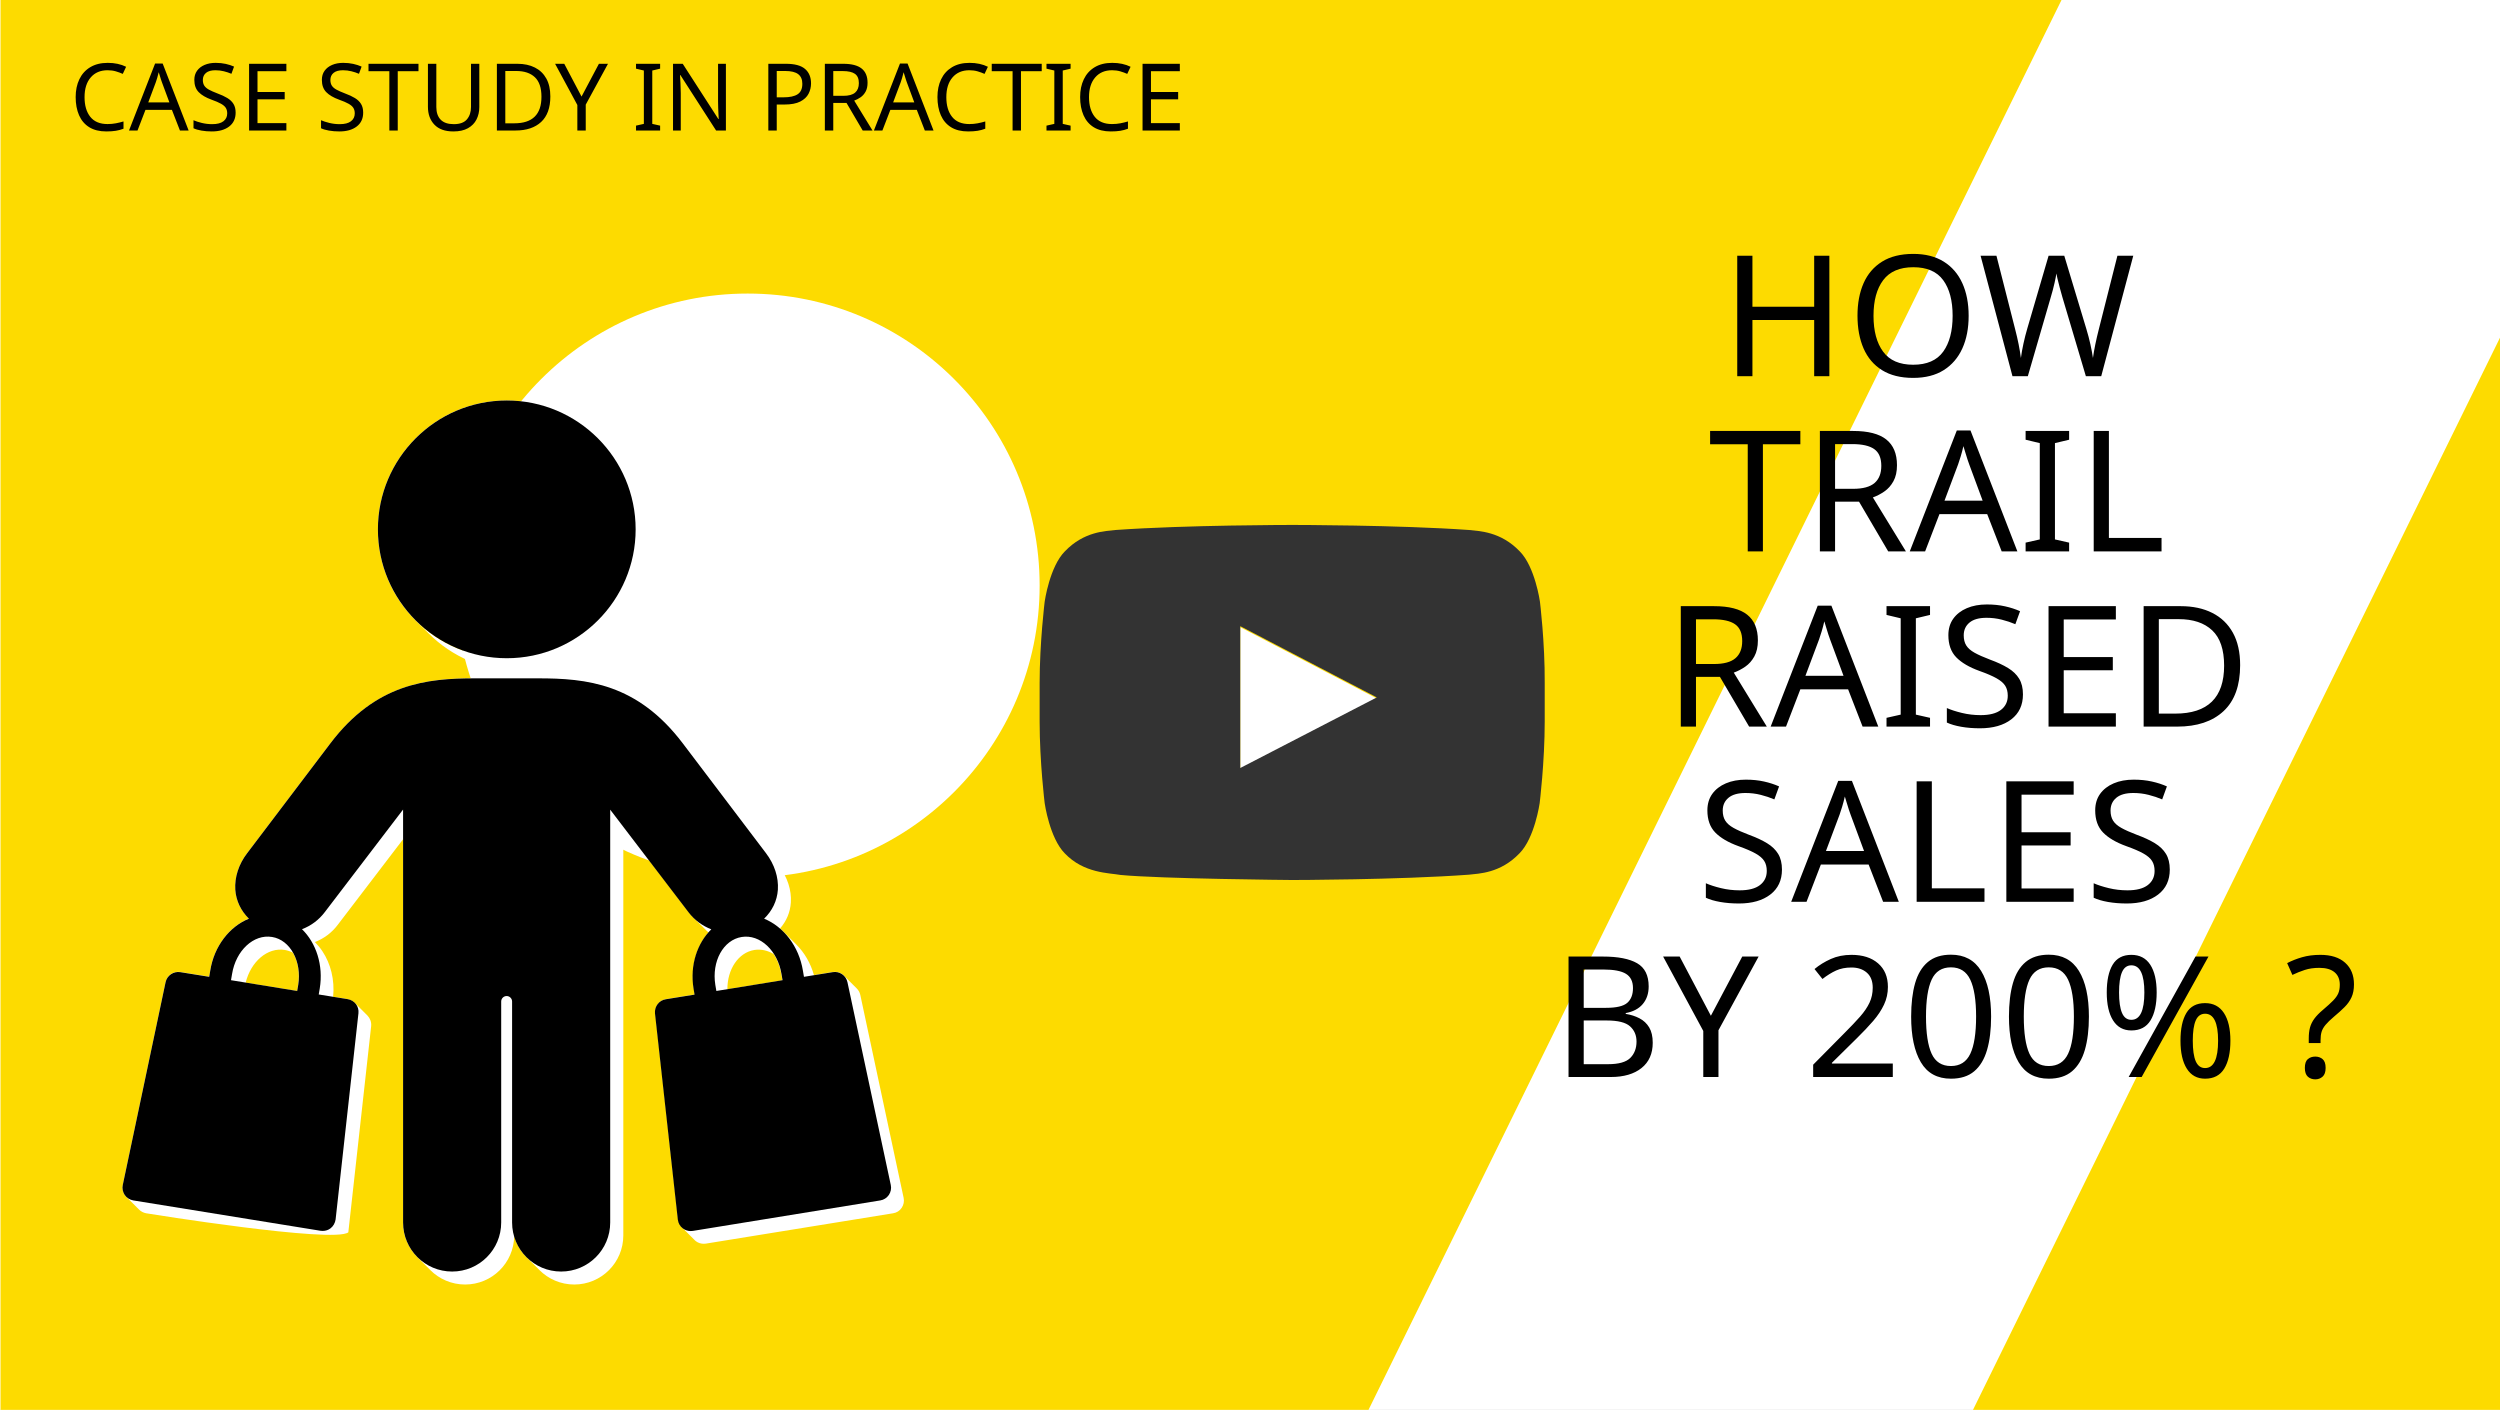
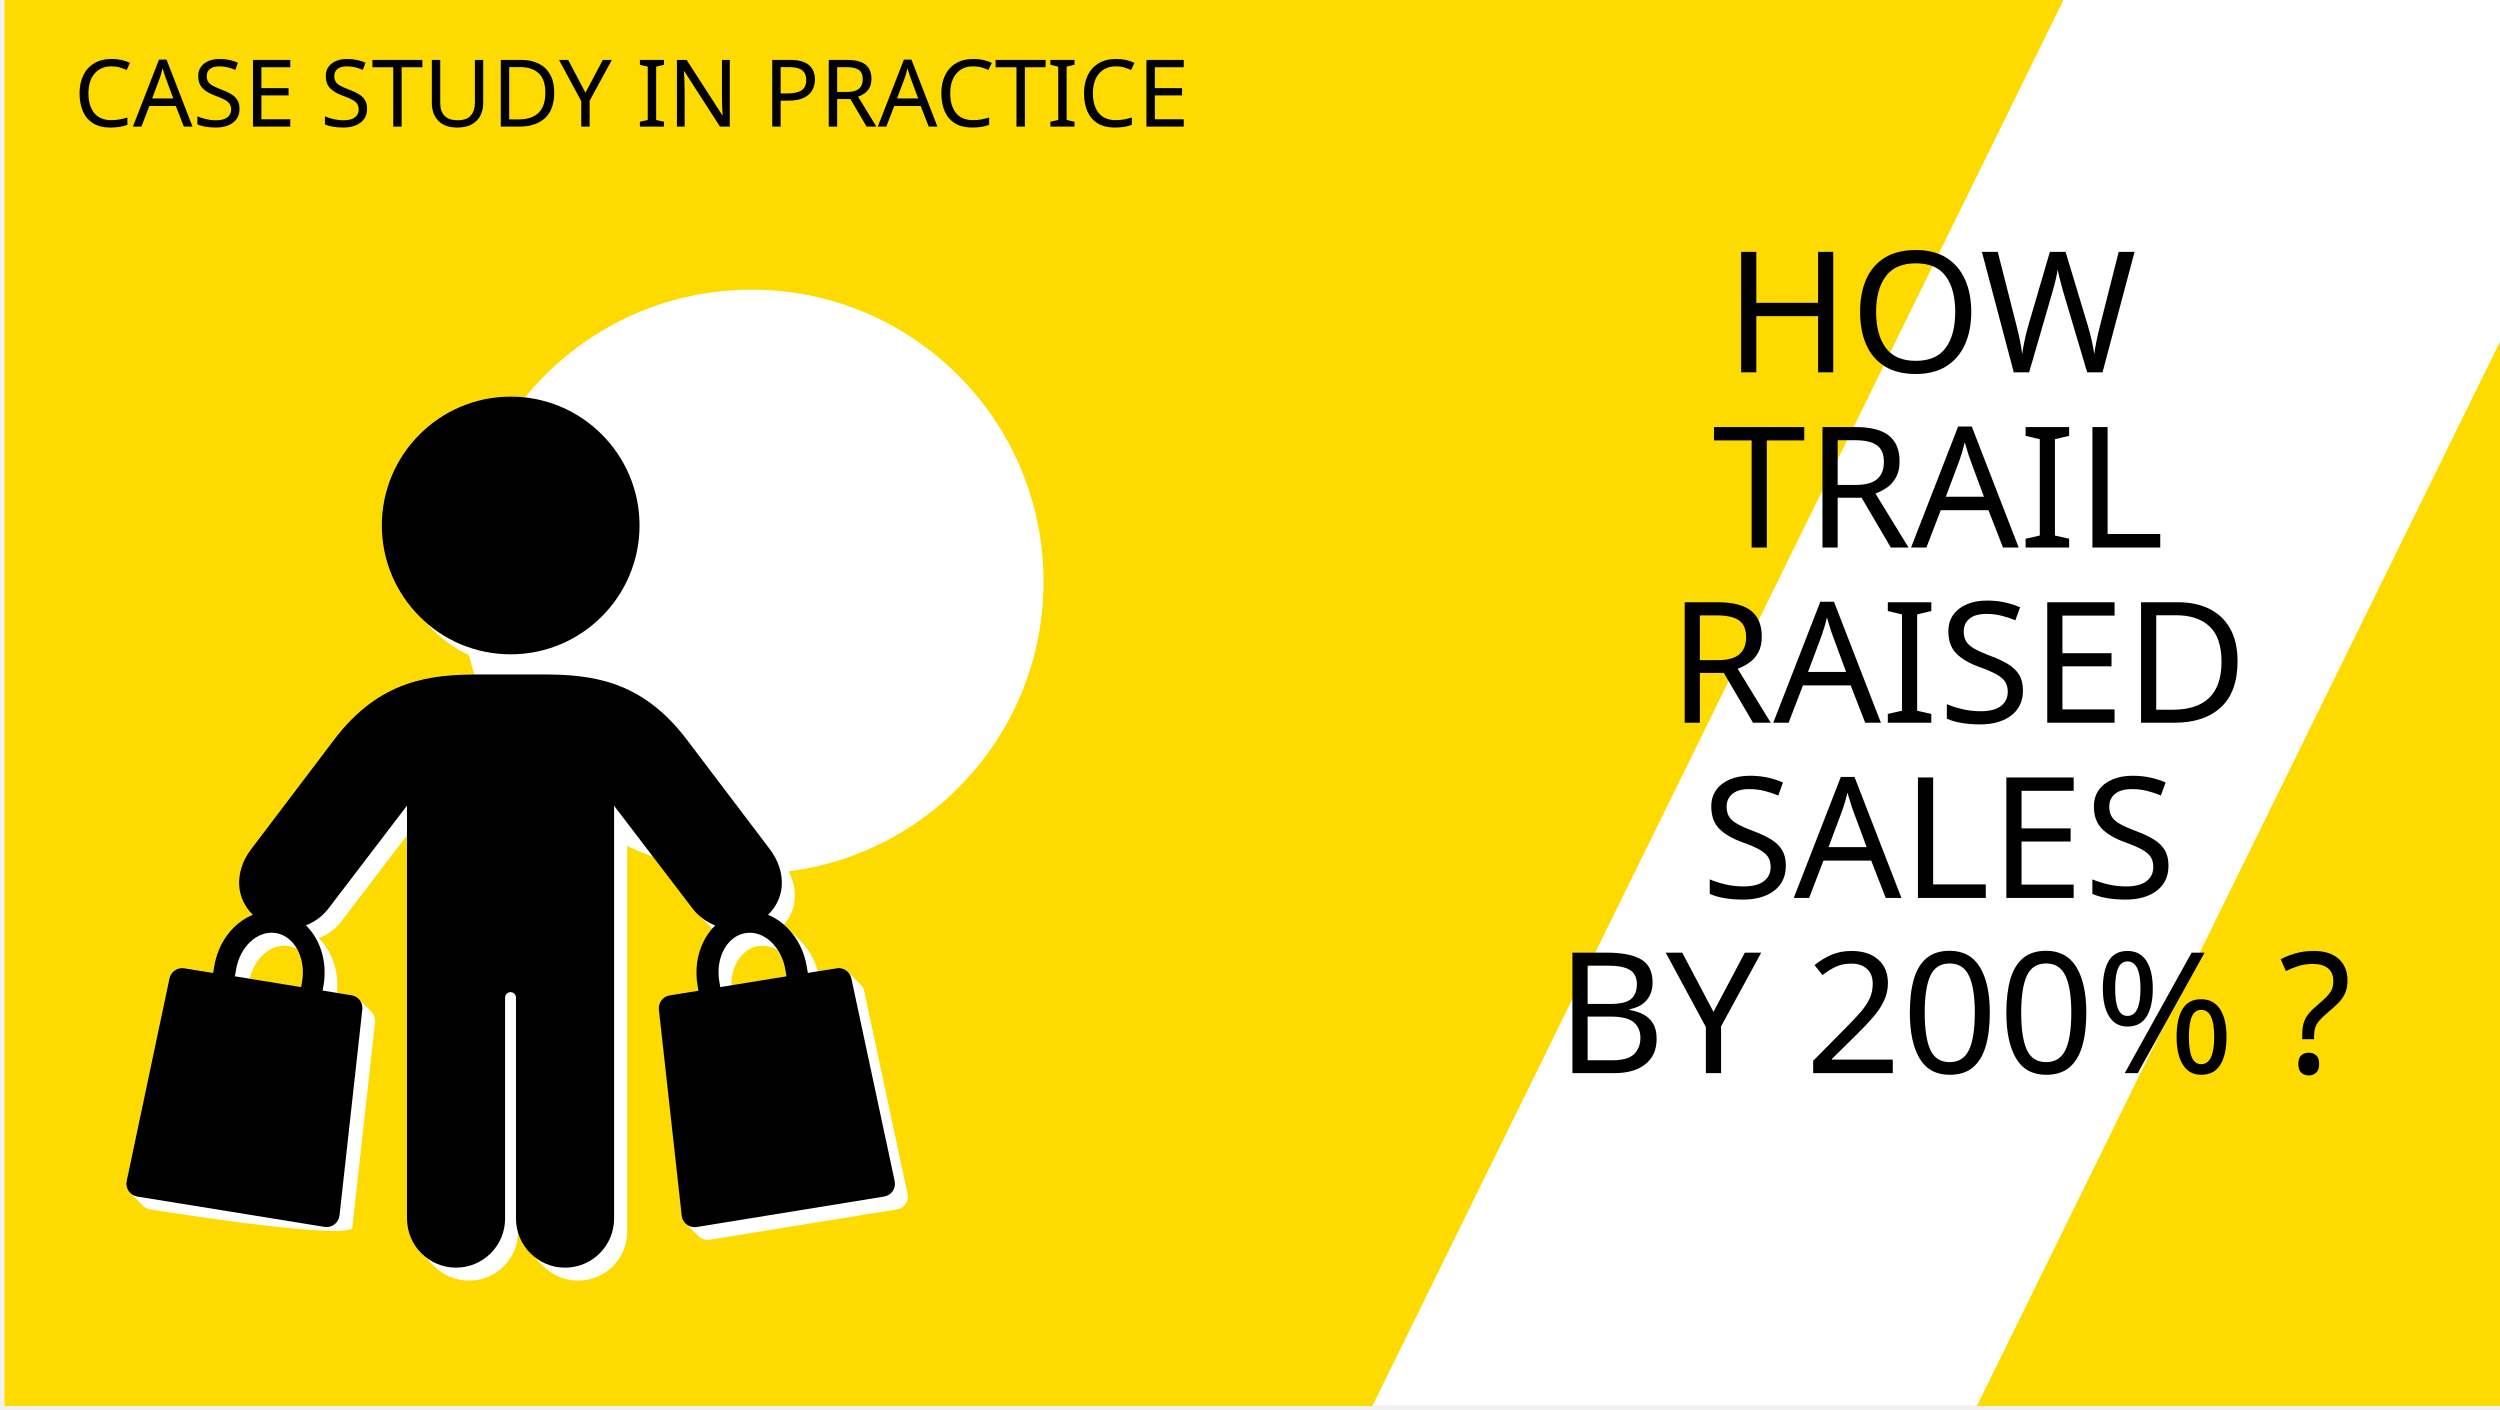
- <svg xmlns="http://www.w3.org/2000/svg" version="1.1" id="Warstwa_1" x="0px" y="0px" viewBox="0 0 1926.4 1086" style="enable-background:new 0 0 1926.4 1086;" xml:space="preserve">
+ <svg xmlns="http://www.w3.org/2000/svg" version="1.1" id="Warstwa_1" x="0px" y="0px" viewBox="3 -3 1926.4 1086" style="enable-background:new 3 -3 1926.4 1086;" xml:space="preserve">
  <style type="text/css">
	.st0{fill:#FFFFFF;}
	.st1{fill:#FDDB00;}
	.st2{font-family:'Lato-Bold';}
	.st3{font-size:130px;}
- 	.st4{letter-spacing:1;}
- 	.st5{display:none;opacity:0.12;fill:#420000;enable-background:new    ;}
- 	.st6{fill:#333333;}
- 	.st7{font-size:72px;}
+ 	.st4{display:none;opacity:0.12;fill:#420000;enable-background:new    ;}
+ 	.st5{font-size:72px;}
</style>
-   <rect id="XMLID_2_" class="st0" width="1926.4" height="1086" />
+   <rect id="XMLID_2_" x="6" y="-6" class="st0" width="1926.4" height="1086" />
  <g id="XMLID_8_">
-     <polygon id="XMLID_9_" class="st1" points="1588.8,-0.6 0.4,-0.6 0.4,1086.4 1054.5,1086.4  " />
-     <polygon id="XMLID_10_" class="st1" points="1520.3,1086.4 1926.4,1086.4 1926.4,260.2  " />
+     <polygon id="XMLID_9_" class="st1" points="1594.8,-6.6 6.4,-6.6 6.4,1080.4 1060.5,1080.4  " />
+     <polygon id="XMLID_10_" class="st1" points="1526.3,1080.4 1932.4,1080.4 1932.4,254.2  " />
  </g>
-   <text id="XMLID_16_" transform="matrix(1 0 0 1 1326.041 289.8954)">
-     <tspan x="0" y="0" class="st2 st3 st4">HOW </tspan>
-     <tspan x="-9.6" y="135" class="st2 st3 st4">TRAIL </tspan>
-     <tspan x="-43.5" y="270" class="st2 st3 st4">RAISED</tspan>
-     <tspan x="-18.2" y="405" class="st2 st3 st4">SALES </tspan>
-     <tspan x="-130" y="540" class="st2 st3 st4">BY 200% ?</tspan>
-   </text>
-   <circle id="XMLID_35_" class="st0" cx="576.1" cy="451.2" r="225" />
-   <path id="XMLID_32_" class="st0" d="M390.5,507.2c-24.9,0-47.7-9.2-65.1-24.3c-1.1-1.3-2.2-2.6-3.3-4L390.5,507.2z M400.4,517.1  c54.9,0,99.3-44.5,99.3-99.3c0-27.4-11.1-52.3-29.1-70.2l-9.8-9.8c0,0-0.1-0.1-0.1-0.1c-18-18-42.8-29.1-70.2-29.1  c-23.8,0-45.7,8.4-62.8,22.4c-22.3,18.2-36.5,45.9-36.5,76.9c0,27.4,11.1,52.3,29.1,70.2c0,0,0.1,0,0.1,0.1l0,0l9.8,9.8  C348.1,506,373,517.1,400.4,517.1z" />
-   <path id="XMLID_28_" class="st0" d="M229,763.6l-39.7-6.4c4-16.2,16.8-27.4,30.2-25.2c2.2,0.4,4.3,1.1,6.2,2.1  c3.9,6.7,5.5,15.6,4,24.9L229,763.6z M602.9,755.4l-42.4,6.9c-0.1-15.3,8.4-28.3,20.8-30.3c5.2-0.8,10.4,0.4,14.9,3.2  c2.9,4.4,4.9,9.7,5.9,15.6L602.9,755.4z M688.2,934.9c2.7-0.4,5.1-1.9,6.6-4.2c1.5-2.2,2.1-5,1.5-7.7l-33.4-156.4  c-0.4-1.9-1.4-3.6-2.7-4.9l-9.9-9.9c-2.2-2.2-5.3-3.3-8.6-2.8l-14.5,2.4c-2.6-9.3-7.4-17.4-13.6-23.6l-9.9-9.9  c-0.9-0.9-1.7-1.7-2.6-2.5c4.9-5.6,7.8-12.4,8.3-19.9c0.6-9.6-2.6-19.5-9.1-28.1l-64.1-84.6c-4.5-5.9-9.1-11.2-13.7-15.8  c0,0-9.9-9.9-9.9-9.9c-31.5-31.5-65.5-34.4-98-34.4h-48.3c-29.3,0-59.9,2.4-88.7,25.9c-7.8,6.4-15.5,14.4-23.1,24.3l-64.1,84.6  c-6.5,8.5-9.7,18.5-9.1,28.1c0.5,8.4,4.2,15.9,10.1,21.8l0.4,0.4c-4,1.6-7.7,3.9-11.2,6.7c-9.4,7.7-16.4,19.4-18.6,33.4l-0.8,4.7  l-22.3-3.6c-2.9-0.5-5.7,0.4-7.9,2.1c-1.7,1.4-2.9,3.3-3.4,5.6L94.6,913.1c-0.6,2.6,0,5.4,1.5,7.7c0.3,0.5,0.7,1,1.2,1.4l9.9,9.9  c1.5,1.5,3.4,2.4,5.4,2.8c1.6,0.3,144.4,23.3,155.8,14.7L286,790.7c0.3-3.1-0.8-6-2.8-8.1l-9.9-9.9c-1.4-1.4-3.3-2.4-5.4-2.8  l-11.2-1.8c1.3-13.1-1.9-25.5-8.2-35c-1.6-2.5-3.5-4.7-5.5-6.8l-0.4-0.4c6.9-2.6,13-7.1,17.6-13.2l50.4-66V942  c0,7.7,2.3,14.9,6.3,20.9c1.4,2.1,3,4.1,4.8,5.9l9.9,9.9c6.8,6.8,16.3,11.1,26.8,11.1c20.7,0,37.5-16.6,37.8-37.2  c1.8,6.2,5.1,11.8,9.6,16.2l0,0l9.9,9.9c6.8,6.8,16.3,11.1,26.8,11.1c20.9,0,37.8-16.9,37.8-37.8V750.4c0-0.1,0-0.2,0-0.3l0-113.3  l50.4,66c1.1,1.5,2.3,2.8,3.5,4.1l9.9,9.9c0.6,0.6,1.2,1.2,1.8,1.7c-9.3,10.7-14,26.5-11.3,43.1l0.8,4.7l-22.2,3.6  c-1.8,0.3-3.4,1-4.7,2.1c-2.5,2.1-4,5.3-3.6,8.8l17.6,158.9c0.3,2.2,1.3,4.3,2.8,5.9l9.9,9.9c0.3,0.3,0.7,0.6,1,0.9  c1.7,1.3,3.9,2,6,2c0.5,0,1,0,1.6-0.1L688.2,934.9z" />
+   <text transform="matrix(1 0 0 1 1332.041 283.8954)" class="st2 st3">HOW </text>
+   <text transform="matrix(1 0 0 1 1322.441 418.8954)" class="st2 st3">TRAIL </text>
+   <text transform="matrix(1 0 0 1 1288.541 553.8954)" class="st2 st3">RAISED</text>
+   <text transform="matrix(1 0 0 1 1313.841 688.8954)" class="st2 st3">SALES </text>
+   <text transform="matrix(1 0 0 1 1202.041 823.8954)" class="st2 st3">BY 200% ?</text>
+   <circle id="XMLID_35_" class="st0" cx="582.1" cy="445.2" r="225" />
+   <path id="XMLID_32_" class="st0" d="M396.5,501.2c-24.9,0-47.7-9.2-65.1-24.3c-1.1-1.3-2.2-2.6-3.3-4L396.5,501.2z M406.4,511.1  c54.9,0,99.3-44.5,99.3-99.3c0-27.4-11.1-52.3-29.1-70.2l-9.8-9.8l-0.1-0.1c-18-18-42.8-29.1-70.2-29.1c-23.8,0-45.7,8.4-62.8,22.4  c-22.3,18.2-36.5,45.9-36.5,76.9c0,27.4,11.1,52.3,29.1,70.2c0,0,0.1,0,0.1,0.1l0,0l9.8,9.8C354.1,500,379,511.1,406.4,511.1z" />
+   <path id="XMLID_28_" class="st0" d="M235,757.6l-39.7-6.4c4-16.2,16.8-27.4,30.2-25.2c2.2,0.4,4.3,1.1,6.2,2.1  c3.9,6.7,5.5,15.6,4,24.9L235,757.6z M608.9,749.4l-42.4,6.9c-0.1-15.3,8.4-28.3,20.8-30.3c5.2-0.8,10.4,0.4,14.9,3.2  c2.9,4.4,4.9,9.7,5.9,15.6L608.9,749.4z M694.2,928.9c2.7-0.4,5.1-1.9,6.6-4.2c1.5-2.2,2.1-5,1.5-7.7l-33.4-156.4  c-0.4-1.9-1.4-3.6-2.7-4.9l-9.9-9.9c-2.2-2.2-5.3-3.3-8.6-2.8l-14.5,2.4c-2.6-9.3-7.4-17.4-13.6-23.6l-9.9-9.9  c-0.9-0.9-1.7-1.7-2.6-2.5c4.9-5.6,7.8-12.4,8.3-19.9c0.6-9.6-2.6-19.5-9.1-28.1l-64.1-84.6c-4.5-5.9-9.1-11.2-13.7-15.8l-9.9-9.9  c-31.5-31.5-65.5-34.4-98-34.4h-48.3c-29.3,0-59.9,2.4-88.7,25.9c-7.8,6.4-15.5,14.4-23.1,24.3l-64.1,84.6  c-6.5,8.5-9.7,18.5-9.1,28.1c0.5,8.4,4.2,15.9,10.1,21.8l0.4,0.4c-4,1.6-7.7,3.9-11.2,6.7c-9.4,7.7-16.4,19.4-18.6,33.4l-0.8,4.7  l-22.3-3.6c-2.9-0.5-5.7,0.4-7.9,2.1c-1.7,1.4-2.9,3.3-3.4,5.6l-33,156.4c-0.6,2.6,0,5.4,1.5,7.7c0.3,0.5,0.7,1,1.2,1.4l9.9,9.9  c1.5,1.5,3.4,2.4,5.4,2.8c1.6,0.3,144.4,23.3,155.8,14.7L292,784.7c0.3-3.1-0.8-6-2.8-8.1l-9.9-9.9c-1.4-1.4-3.3-2.4-5.4-2.8  l-11.2-1.8c1.3-13.1-1.9-25.5-8.2-35c-1.6-2.5-3.5-4.7-5.5-6.8l-0.4-0.4c6.9-2.6,13-7.1,17.6-13.2l50.4-66V936  c0,7.7,2.3,14.9,6.3,20.9c1.4,2.1,3,4.1,4.8,5.9l9.9,9.9c6.8,6.8,16.3,11.1,26.8,11.1c20.7,0,37.5-16.6,37.8-37.2  c1.8,6.2,5.1,11.8,9.6,16.2l0,0l9.9,9.9c6.8,6.8,16.3,11.1,26.8,11.1c20.9,0,37.8-16.9,37.8-37.8V744.4c0-0.1,0-0.2,0-0.3V630.8  l50.4,66c1.1,1.5,2.3,2.8,3.5,4.1l9.9,9.9c0.6,0.6,1.2,1.2,1.8,1.7c-9.3,10.7-14,26.5-11.3,43.1l0.8,4.7l-22.2,3.6  c-1.8,0.3-3.4,1-4.7,2.1c-2.5,2.1-4,5.3-3.6,8.8l17.6,158.9c0.3,2.2,1.3,4.3,2.8,5.9l9.9,9.9c0.3,0.3,0.7,0.6,1,0.9  c1.7,1.3,3.9,2,6,2c0.5,0,1,0,1.6-0.1L694.2,928.9z" />
  <g id="XMLID_17_">
    <g id="XMLID_26_">
-       <path id="XMLID_27_" d="M390.5,507.2c54.8,0,99.3-44.6,99.3-99.3c0-54.8-44.6-99.3-99.3-99.3c-54.8,0-99.3,44.6-99.3,99.3    C291.2,462.6,335.7,507.2,390.5,507.2z" />
+       <path id="XMLID_27_" d="M396.5,501.2c54.8,0,99.3-44.6,99.3-99.3c0-54.8-44.6-99.3-99.3-99.3c-54.8,0-99.3,44.6-99.3,99.3    S341.7,501.2,396.5,501.2z" />
    </g>
    <g id="XMLID_18_">
-       <path id="XMLID_20_" d="M686.4,913.1L653,756.8c-1.1-5.1-6.1-8.6-11.3-7.7l-22.2,3.6l-0.8-4.7c-3.1-19-15-34-29.9-40.1    c6.2-6,10-13.7,10.6-22.3c0.6-9.6-2.6-19.5-9.1-28.1l-64.1-84.6c-35.1-46.4-74.4-50.2-111.7-50.2h-48.3    c-37.3,0-76.6,3.9-111.7,50.2l-64.1,84.6c-6.5,8.5-9.7,18.5-9.1,28.1c0.6,8.6,4.4,16.3,10.5,22.3c-14.8,6-26.8,21-29.8,40.1    l-0.8,4.7l-22.3-3.6c-5.1-0.8-10.2,2.5-11.3,7.7L94.6,913.1c-0.6,2.6,0,5.4,1.5,7.7c1.5,2.2,3.9,3.7,6.6,4.2l144.4,23.4    c0.5,0.1,1,0.1,1.6,0.1c2.2,0,4.3-0.7,6-2c2.1-1.6,3.5-4.1,3.9-6.8l17.6-158.9c0.6-5.3-3-10-8.3-10.9l-22.3-3.6l0.8-4.7    c2.9-17.9-2.8-35-13.7-45.6c6.9-2.6,13-7.1,17.6-13.2l60.3-79V942c0,20.9,16.9,37.8,37.8,37.8h0c20.9,0,37.8-16.9,37.8-37.8V771.7    c0-2.3,1.9-4.2,4.2-4.2c2.3,0,4.2,1.9,4.2,4.2V942c0,20.9,16.9,37.8,37.8,37.8c20.9,0,37.8-16.9,37.8-37.8V740.5    c0-0.1,0-0.2,0-0.3l0-116.3l60.3,79c4.7,6.2,10.9,10.6,17.6,13.2c-10.9,10.6-16.6,27.7-13.7,45.6l0.8,4.7l-22.2,3.6    c-5.2,0.8-8.8,5.6-8.3,10.9l17.6,158.9c0.3,2.7,1.7,5.2,3.9,6.8c1.7,1.3,3.9,2,6,2c0.5,0,1,0,1.6-0.1L678.3,925    c2.7-0.4,5.1-2,6.6-4.2C686.4,918.6,687,915.8,686.4,913.1z M229.8,758.9l-0.8,4.7l-51-8.3l0.8-4.7c2.9-18.1,16.6-31,30.9-28.6    C223.7,724.3,232.7,740.9,229.8,758.9z M552,763.6l-0.8-4.7c-2.9-18.1,6.1-34.6,20.3-36.9c14.2-2.3,27.8,10.6,30.7,28.6l0.8,4.7    L552,763.6z" />
+       <path id="XMLID_20_" d="M692.4,907.1L659,750.8c-1.1-5.1-6.1-8.6-11.3-7.7l-22.2,3.6l-0.8-4.7c-3.1-19-15-34-29.9-40.1    c6.2-6,10-13.7,10.6-22.3c0.6-9.6-2.6-19.5-9.1-28.1l-64.1-84.6c-35.1-46.4-74.4-50.2-111.7-50.2h-48.3    c-37.3,0-76.6,3.9-111.7,50.2l-64.1,84.6c-6.5,8.5-9.7,18.5-9.1,28.1c0.6,8.6,4.4,16.3,10.5,22.3c-14.8,6-26.8,21-29.8,40.1    l-0.8,4.7l-22.3-3.6c-5.1-0.8-10.2,2.5-11.3,7.7l-33,156.3c-0.6,2.6,0,5.4,1.5,7.7c1.5,2.2,3.9,3.7,6.6,4.2l144.4,23.4    c0.5,0.1,1,0.1,1.6,0.1c2.2,0,4.3-0.7,6-2c2.1-1.6,3.5-4.1,3.9-6.8l17.6-158.9c0.6-5.3-3-10-8.3-10.9l-22.3-3.6l0.8-4.7    c2.9-17.9-2.8-35-13.7-45.6c6.9-2.6,13-7.1,17.6-13.2l60.3-79V936c0,20.9,16.9,37.8,37.8,37.8l0,0c20.9,0,37.8-16.9,37.8-37.8    V765.7c0-2.3,1.9-4.2,4.2-4.2c2.3,0,4.2,1.9,4.2,4.2V936c0,20.9,16.9,37.8,37.8,37.8s37.8-16.9,37.8-37.8V734.5c0-0.1,0-0.2,0-0.3    V617.9l60.3,79c4.7,6.2,10.9,10.6,17.6,13.2c-10.9,10.6-16.6,27.7-13.7,45.6l0.8,4.7L519,764c-5.2,0.8-8.8,5.6-8.3,10.9    l17.6,158.9c0.3,2.7,1.7,5.2,3.9,6.8c1.7,1.3,3.9,2,6,2c0.5,0,1,0,1.6-0.1L684.3,919c2.7-0.4,5.1-2,6.6-4.2    C692.4,912.6,693,909.8,692.4,907.1z M235.8,752.9l-0.8,4.7l-51-8.3l0.8-4.7c2.9-18.1,16.6-31,30.9-28.6    C229.7,718.3,238.7,734.9,235.8,752.9z M558,757.6l-0.8-4.7c-2.9-18.1,6.1-34.6,20.3-36.9c14.2-2.3,27.8,10.6,30.7,28.6l0.8,4.7    L558,757.6z" />
    </g>
  </g>
-   <path id="Triangle" class="st0" d="M955.7,592.7l105.2-54.5l-105.2-54.9V592.7z" />
-   <path id="The_Sharpness" class="st5" d="M969.1,502.7l61.5,41l8.6-4.5L969.1,502.7z" />
-   <g id="Lozenge">
-     <g id="XMLID_3_">
-       <path id="XMLID_4_" class="st6" d="M1186.6,463.5c0,0-3.8-26.8-15.5-38.6c-14.8-15.5-31.4-15.6-39-16.5    c-54.5-3.9-136.2-3.9-136.2-3.9h-0.2c0,0-81.7,0-136.2,3.9c-7.6,0.9-24.2,1-39,16.5c-11.7,11.8-15.5,38.6-15.5,38.6    s-3.9,31.5-3.9,63v29.5c0,31.5,3.9,63,3.9,63s3.8,26.8,15.5,38.6c14.8,15.5,34.3,15,42.9,16.6c31.1,3,132.3,3.9,132.3,3.9    s81.8-0.1,136.2-4.1c7.6-0.9,24.2-1,39-16.5c11.7-11.8,15.5-38.6,15.5-38.6s3.9-31.5,3.9-63v-29.5    C1190.5,495,1186.6,463.5,1186.6,463.5z M955.7,591.8V482.5l105.2,54.9L955.7,591.8z" />
-     </g>
-   </g>
-   <text id="XMLID_1_" transform="matrix(1 0 0 1 53.913 100.5639)" class="st2 st7">CASE STUDY IN PRACTICE</text>
+   <path id="The_Sharpness" class="st4" d="M975.1,496.7l61.5,41l8.6-4.5L975.1,496.7z" />
+   <text id="XMLID_1_" transform="matrix(1 0 0 1 59.913 94.5639)" class="st2 st5">CASE STUDY IN PRACTICE</text>
</svg>
